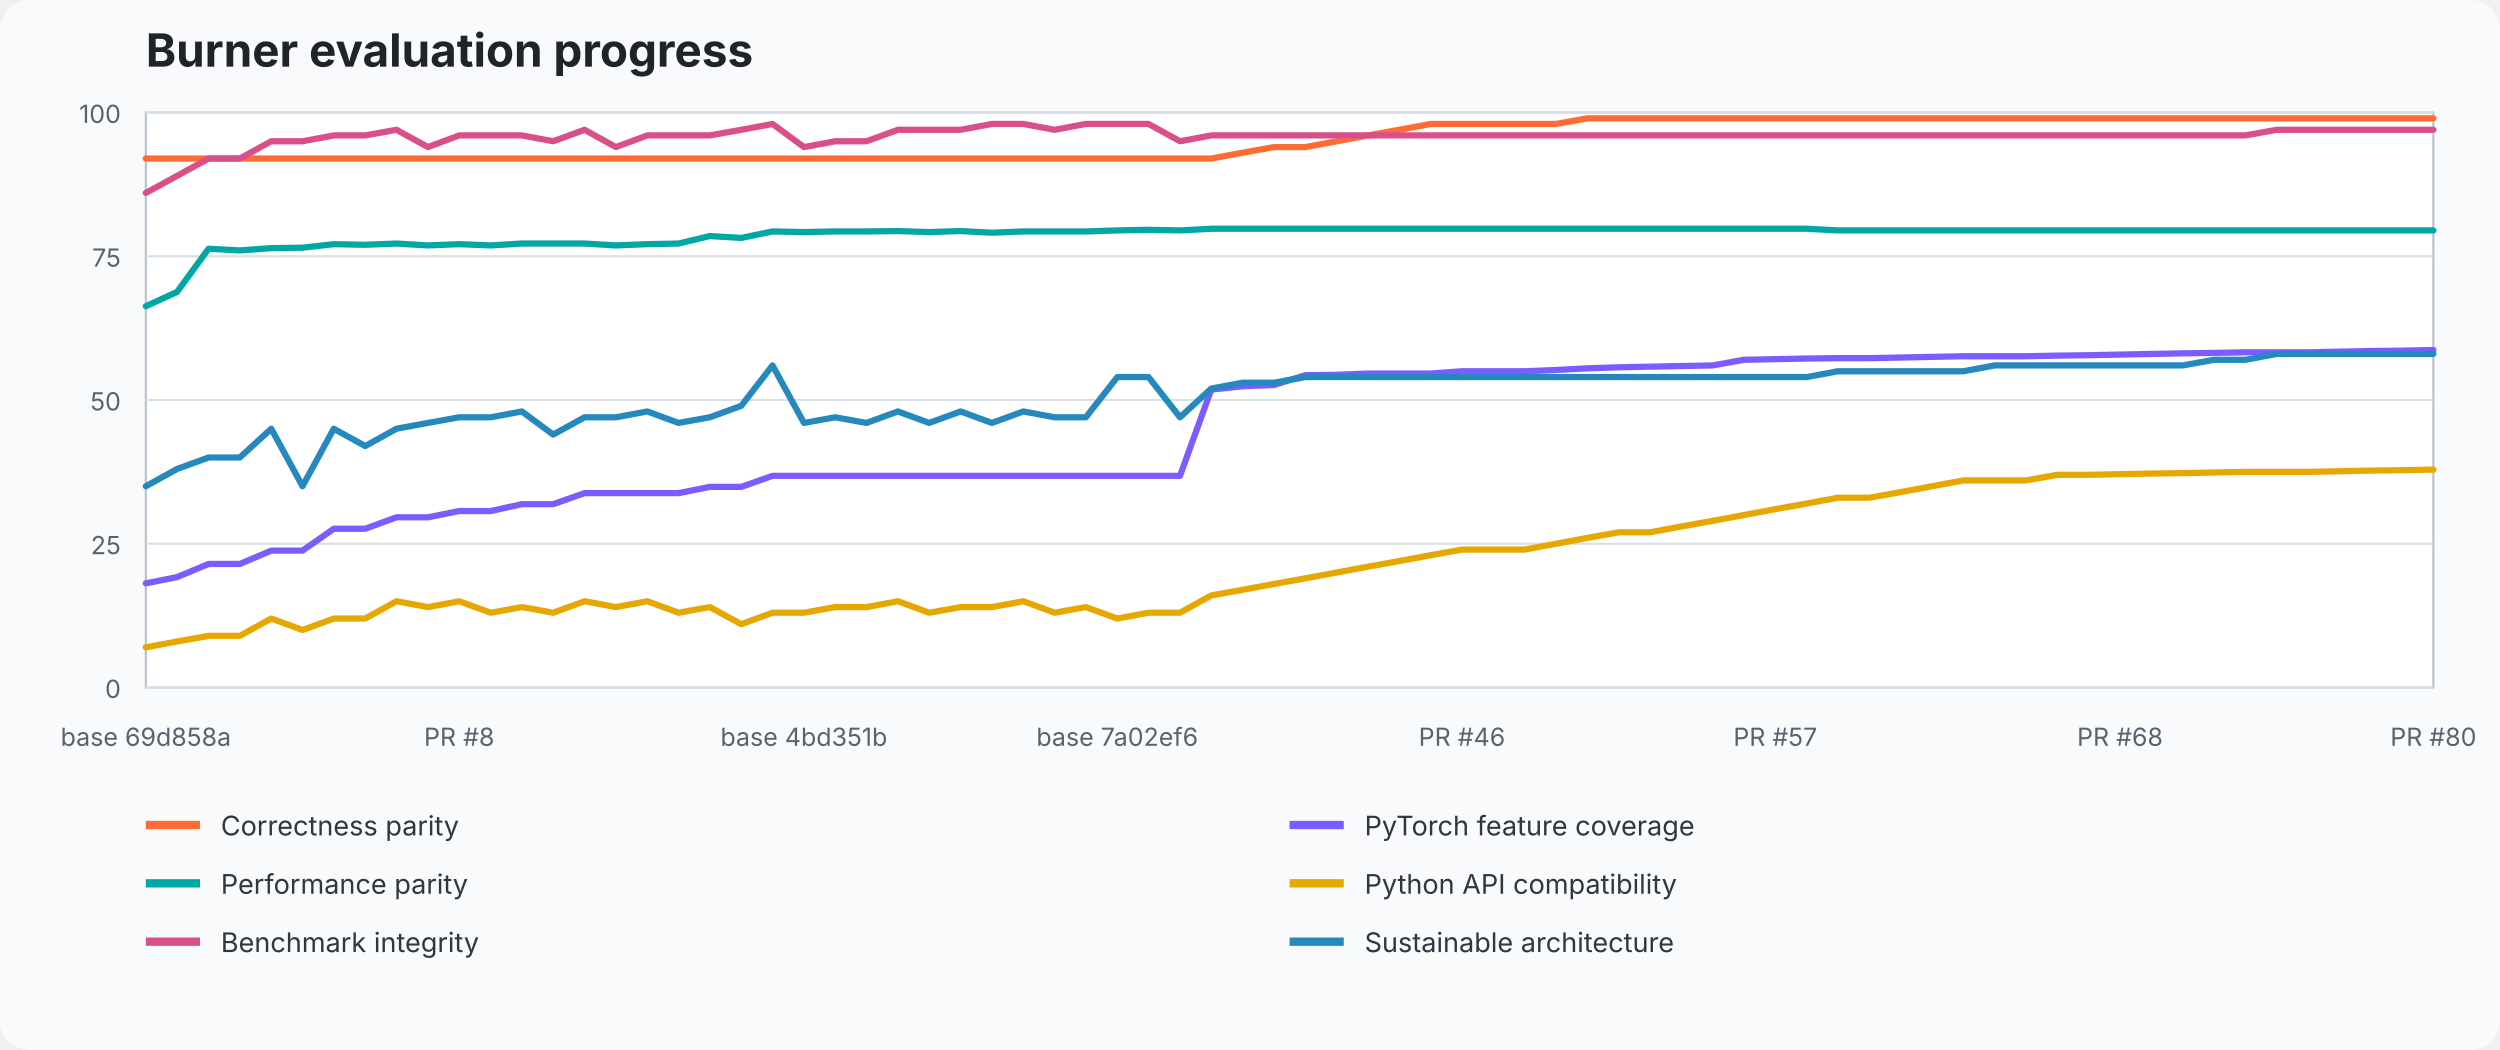
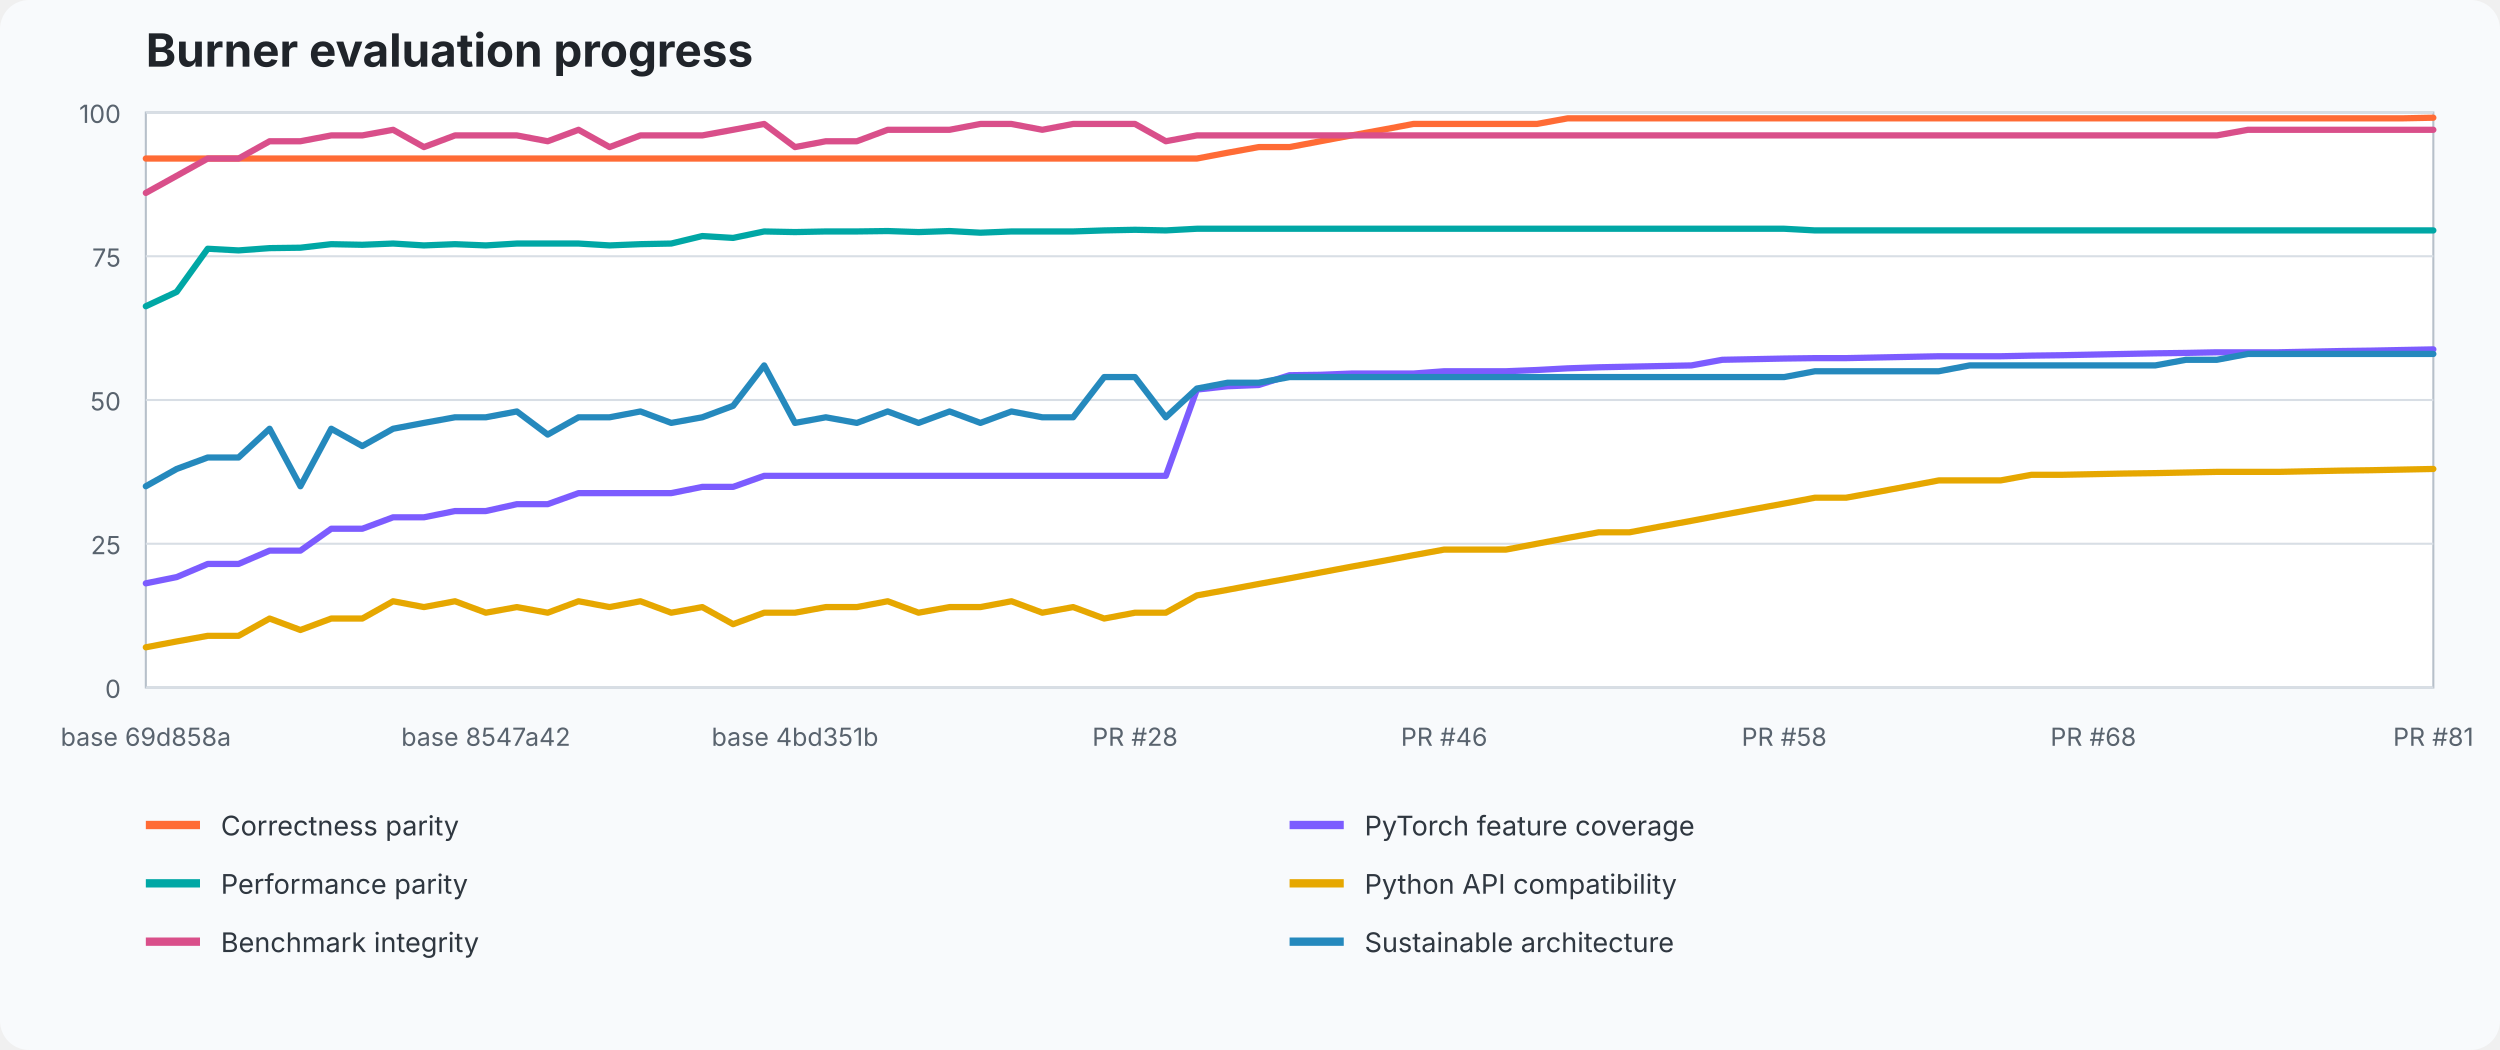
<svg xmlns="http://www.w3.org/2000/svg" width="1200" height="504" viewBox="0 0 1200 504" role="img" aria-labelledby="title desc">
  <style>text{font-family:ui-sans-serif,system-ui,-apple-system,BlinkMacSystemFont,"Segoe UI",sans-serif}.title{font-size:22px;font-weight:700;fill:#20242a}.axis{font-size:12px;fill:#59636e}.legend{font-size:13px;fill:#2f3740}.grid{stroke:#d8dee5;stroke-width:1}.plot{fill:#fff;stroke:#b7c0ca}</style>
  <rect width="100%" height="100%" fill="#f8fafc" rx="14" />
  <text x="70" y="32" class="title">Burner evaluation progress</text>
  <rect x="70" y="54" width="1098" height="276" class="plot" />
  <line x1="70" y1="330" x2="1168" y2="330" class="grid" />
  <text x="58" y="335" text-anchor="end" class="axis">0</text>
  <line x1="70" y1="261" x2="1168" y2="261" class="grid" />
  <text x="58" y="266" text-anchor="end" class="axis">25</text>
  <line x1="70" y1="192" x2="1168" y2="192" class="grid" />
  <text x="58" y="197" text-anchor="end" class="axis">50</text>
  <line x1="70" y1="123" x2="1168" y2="123" class="grid" />
  <text x="58" y="128" text-anchor="end" class="axis">75</text>
  <line x1="70" y1="54" x2="1168" y2="54" class="grid" />
  <text x="58" y="59" text-anchor="end" class="axis">100</text>
-   <polyline points="70.0,76.1 85.0,76.1 100.1,76.1 115.1,76.1 130.2,76.1 145.2,76.1 160.2,76.1 175.3,76.1 190.3,76.1 205.4,76.1 220.4,76.1 235.5,76.1 250.5,76.1 265.5,76.1 280.6,76.1 295.6,76.1 310.7,76.1 325.7,76.1 340.7,76.1 355.8,76.1 370.8,76.1 385.9,76.1 400.9,76.1 415.9,76.1 431.0,76.1 446.0,76.1 461.1,76.1 476.1,76.1 491.2,76.1 506.2,76.1 521.2,76.1 536.3,76.1 551.3,76.1 566.4,76.1 581.4,76.1 596.4,73.3 611.5,70.6 626.5,70.6 641.6,67.8 656.6,65.0 671.6,62.3 686.7,59.5 701.7,59.5 716.8,59.5 731.8,59.5 746.8,59.5 761.9,56.8 776.9,56.8 792.0,56.8 807.0,56.8 822.1,56.8 837.1,56.8 852.1,56.8 867.2,56.8 882.2,56.8 897.3,56.8 912.3,56.8 927.3,56.8 942.4,56.8 957.4,56.8 972.5,56.8 987.5,56.8 1002.5,56.8 1017.6,56.8 1032.6,56.8 1047.7,56.8 1062.7,56.8 1077.8,56.8 1092.8,56.8 1107.8,56.8 1122.9,56.8 1137.9,56.8 1153.0,56.8 1168.0,56.8" fill="none" stroke="#ff6b35" stroke-width="3" stroke-linejoin="round" stroke-linecap="round" />
-   <polyline points="70.0,280.0 85.0,277.0 100.1,270.7 115.1,270.7 130.2,264.3 145.2,264.3 160.2,253.8 175.3,253.8 190.3,248.3 205.4,248.3 220.4,245.3 235.5,245.3 250.5,242.0 265.5,242.0 280.6,236.7 295.6,236.7 310.7,236.7 325.7,236.7 340.7,233.7 355.8,233.7 370.8,228.4 385.9,228.4 400.9,228.4 415.9,228.4 431.0,228.4 446.0,228.4 461.1,228.4 476.1,228.4 491.2,228.4 506.2,228.4 521.2,228.4 536.3,228.4 551.3,228.4 566.4,228.4 581.4,187.0 596.4,185.4 611.5,184.8 626.5,180.1 641.6,179.9 656.6,179.3 671.6,179.3 686.7,179.3 701.7,178.2 716.8,178.2 731.8,178.2 746.8,177.6 761.9,176.8 776.9,176.3 792.0,176.0 807.0,175.7 822.1,175.4 837.1,172.7 852.1,172.4 867.2,172.1 882.2,171.9 897.3,171.9 912.3,171.6 927.3,171.3 942.4,171.0 957.4,171.0 972.5,171.0 987.5,170.7 1002.5,170.5 1017.6,170.2 1032.6,169.9 1047.7,169.6 1062.7,169.4 1077.8,169.1 1092.8,169.1 1107.8,169.1 1122.9,168.8 1137.9,168.5 1153.0,168.3 1168.0,168.0" fill="none" stroke="#7c5cff" stroke-width="3" stroke-linejoin="round" stroke-linecap="round" />
-   <polyline points="70.0,147.0 85.0,140.1 100.1,119.4 115.1,120.2 130.2,119.1 145.2,118.9 160.2,117.2 175.3,117.5 190.3,116.9 205.4,117.8 220.4,117.2 235.5,117.8 250.5,116.9 265.5,116.9 280.6,116.9 295.6,117.8 310.7,117.2 325.7,116.9 340.7,113.3 355.8,114.2 370.8,111.1 385.9,111.4 400.9,111.1 415.9,111.1 431.0,110.9 446.0,111.4 461.1,110.9 476.1,111.7 491.2,111.1 506.2,111.1 521.2,111.1 536.3,110.6 551.3,110.3 566.4,110.6 581.4,109.8 596.4,109.8 611.5,109.8 626.5,109.8 641.6,109.8 656.6,109.8 671.6,109.8 686.7,109.8 701.7,109.8 716.8,109.8 731.8,109.8 746.8,109.8 761.9,109.8 776.9,109.8 792.0,109.8 807.0,109.8 822.1,109.8 837.1,109.8 852.1,109.8 867.2,109.8 882.2,110.6 897.3,110.6 912.3,110.6 927.3,110.6 942.4,110.6 957.4,110.6 972.5,110.6 987.5,110.6 1002.5,110.6 1017.6,110.6 1032.6,110.6 1047.7,110.6 1062.7,110.6 1077.8,110.6 1092.8,110.6 1107.8,110.6 1122.9,110.6 1137.9,110.6 1153.0,110.6 1168.0,110.6" fill="none" stroke="#00a7a5" stroke-width="3" stroke-linejoin="round" stroke-linecap="round" />
-   <polyline points="70.0,310.7 85.0,307.9 100.1,305.2 115.1,305.2 130.2,296.9 145.2,302.4 160.2,296.9 175.3,296.9 190.3,288.6 205.4,291.4 220.4,288.6 235.5,294.1 250.5,291.4 265.5,294.1 280.6,288.6 295.6,291.4 310.7,288.6 325.7,294.1 340.7,291.4 355.8,299.6 370.8,294.1 385.9,294.1 400.9,291.4 415.9,291.4 431.0,288.6 446.0,294.1 461.1,291.4 476.1,291.4 491.2,288.6 506.2,294.1 521.2,291.4 536.3,296.9 551.3,294.1 566.4,294.1 581.4,285.8 596.4,283.1 611.5,280.3 626.5,277.6 641.6,274.8 656.6,272.0 671.6,269.3 686.7,266.5 701.7,263.8 716.8,263.8 731.8,263.8 746.8,261.0 761.9,258.2 776.9,255.5 792.0,255.5 807.0,252.7 822.1,250.0 837.1,247.2 852.1,244.4 867.2,241.7 882.2,238.9 897.3,238.9 912.3,236.2 927.3,233.4 942.4,230.6 957.4,230.6 972.5,230.6 987.5,227.9 1002.5,227.9 1017.6,227.6 1032.6,227.3 1047.7,227.1 1062.7,226.8 1077.8,226.5 1092.8,226.5 1107.8,226.5 1122.9,226.2 1137.9,225.9 1153.0,225.7 1168.0,225.4" fill="none" stroke="#e6a700" stroke-width="3" stroke-linejoin="round" stroke-linecap="round" />
-   <polyline points="70.0,92.6 85.0,84.4 100.1,76.1 115.1,76.1 130.2,67.8 145.2,67.8 160.2,65.0 175.3,65.0 190.3,62.3 205.4,70.6 220.4,65.0 235.5,65.0 250.5,65.0 265.5,67.8 280.6,62.3 295.6,70.6 310.7,65.0 325.7,65.0 340.7,65.0 355.8,62.3 370.8,59.5 385.9,70.6 400.9,67.8 415.9,67.8 431.0,62.3 446.0,62.3 461.1,62.3 476.1,59.5 491.2,59.5 506.2,62.3 521.2,59.5 536.3,59.5 551.3,59.5 566.4,67.8 581.4,65.0 596.4,65.0 611.5,65.0 626.5,65.0 641.6,65.0 656.6,65.0 671.6,65.0 686.7,65.0 701.7,65.0 716.8,65.0 731.8,65.0 746.8,65.0 761.9,65.0 776.9,65.0 792.0,65.0 807.0,65.0 822.1,65.0 837.1,65.0 852.1,65.0 867.2,65.0 882.2,65.0 897.3,65.0 912.3,65.0 927.3,65.0 942.4,65.0 957.4,65.0 972.5,65.0 987.5,65.0 1002.5,65.0 1017.6,65.0 1032.6,65.0 1047.7,65.0 1062.7,65.0 1077.8,65.0 1092.8,62.3 1107.8,62.3 1122.9,62.3 1137.9,62.3 1153.0,62.3 1168.0,62.3" fill="none" stroke="#d94f8a" stroke-width="3" stroke-linejoin="round" stroke-linecap="round" />
-   <polyline points="70.0,233.4 85.0,225.1 100.1,219.6 115.1,219.6 130.2,205.8 145.2,233.4 160.2,205.8 175.3,214.1 190.3,205.8 205.4,203.0 220.4,200.3 235.5,200.3 250.5,197.5 265.5,208.6 280.6,200.3 295.6,200.3 310.7,197.5 325.7,203.0 340.7,200.3 355.8,194.8 370.8,175.4 385.9,203.0 400.9,200.3 415.9,203.0 431.0,197.5 446.0,203.0 461.1,197.5 476.1,203.0 491.2,197.5 506.2,200.3 521.2,200.3 536.3,181.0 551.3,181.0 566.4,200.3 581.4,186.5 596.4,183.7 611.5,183.7 626.5,181.0 641.6,181.0 656.6,181.0 671.6,181.0 686.7,181.0 701.7,181.0 716.8,181.0 731.8,181.0 746.8,181.0 761.9,181.0 776.9,181.0 792.0,181.0 807.0,181.0 822.1,181.0 837.1,181.0 852.1,181.0 867.2,181.0 882.2,178.2 897.3,178.2 912.3,178.2 927.3,178.2 942.4,178.2 957.4,175.4 972.5,175.4 987.5,175.4 1002.5,175.4 1017.6,175.4 1032.6,175.4 1047.7,175.4 1062.7,172.7 1077.8,172.7 1092.8,169.9 1107.8,169.9 1122.9,169.9 1137.9,169.9 1153.0,169.9 1168.0,169.9" fill="none" stroke="#2589bd" stroke-width="3" stroke-linejoin="round" stroke-linecap="round" />
+   <polyline points="70.0,76.1 84.8,76.1 99.7,76.1 114.5,76.1 129.4,76.1 144.2,76.1 159.0,76.1 173.9,76.1 188.7,76.1 203.5,76.1 218.4,76.1 233.2,76.1 248.1,76.1 262.9,76.1 277.7,76.1 292.6,76.1 307.4,76.1 322.2,76.1 337.1,76.1 351.9,76.1 366.8,76.1 381.6,76.1 396.4,76.1 411.3,76.1 426.1,76.1 440.9,76.1 455.8,76.1 470.6,76.1 485.5,76.1 500.3,76.1 515.1,76.1 530.0,76.1 544.8,76.1 559.6,76.1 574.5,76.1 589.3,73.3 604.2,70.6 619.0,70.6 633.8,67.8 648.7,65.0 663.5,62.3 678.4,59.5 693.2,59.5 708.0,59.5 722.9,59.5 737.7,59.5 752.5,56.8 767.4,56.8 782.2,56.8 797.1,56.8 811.9,56.8 826.7,56.8 841.6,56.8 856.4,56.8 871.2,56.8 886.1,56.8 900.9,56.8 915.8,56.8 930.6,56.8 945.4,56.8 960.3,56.8 975.1,56.8 989.9,56.8 1004.8,56.8 1019.6,56.8 1034.5,56.8 1049.3,56.8 1064.1,56.8 1079.0,56.8 1093.8,56.8 1108.6,56.8 1123.5,56.8 1138.3,56.8 1153.2,56.8 1168.0,56.5" fill="none" stroke="#ff6b35" stroke-width="3" stroke-linejoin="round" stroke-linecap="round" />
+   <polyline points="70.0,280.0 84.8,277.0 99.7,270.7 114.5,270.7 129.4,264.3 144.2,264.3 159.0,253.8 173.9,253.8 188.7,248.3 203.5,248.3 218.4,245.3 233.2,245.3 248.1,242.0 262.9,242.0 277.7,236.7 292.6,236.7 307.4,236.7 322.2,236.7 337.1,233.7 351.9,233.7 366.8,228.4 381.6,228.4 396.4,228.4 411.3,228.4 426.1,228.4 440.9,228.4 455.8,228.4 470.6,228.4 485.5,228.4 500.3,228.4 515.1,228.4 530.0,228.4 544.8,228.4 559.6,228.4 574.5,187.0 589.3,185.4 604.2,184.8 619.0,180.1 633.8,179.9 648.7,179.3 663.5,179.3 678.4,179.3 693.2,178.2 708.0,178.2 722.9,178.2 737.7,177.6 752.5,176.8 767.4,176.3 782.2,176.0 797.1,175.7 811.9,175.4 826.7,172.7 841.6,172.4 856.4,172.1 871.2,171.9 886.1,171.9 900.9,171.6 915.8,171.3 930.6,171.0 945.4,171.0 960.3,171.0 975.1,170.7 989.9,170.5 1004.8,170.2 1019.6,169.9 1034.5,169.6 1049.3,169.4 1064.1,169.1 1079.0,169.1 1093.8,169.1 1108.6,168.8 1123.5,168.5 1138.3,168.3 1153.2,168.0 1168.0,167.7" fill="none" stroke="#7c5cff" stroke-width="3" stroke-linejoin="round" stroke-linecap="round" />
+   <polyline points="70.0,147.0 84.8,140.1 99.7,119.4 114.5,120.2 129.4,119.1 144.2,118.9 159.0,117.2 173.9,117.5 188.7,116.9 203.5,117.8 218.4,117.2 233.2,117.8 248.1,116.9 262.9,116.9 277.7,116.9 292.6,117.8 307.4,117.2 322.2,116.9 337.1,113.3 351.9,114.2 366.8,111.1 381.6,111.4 396.4,111.1 411.3,111.1 426.1,110.9 440.9,111.4 455.8,110.9 470.6,111.7 485.5,111.1 500.3,111.1 515.1,111.1 530.0,110.6 544.8,110.3 559.6,110.6 574.5,109.8 589.3,109.8 604.2,109.8 619.0,109.8 633.8,109.8 648.7,109.8 663.5,109.8 678.4,109.8 693.2,109.8 708.0,109.8 722.9,109.8 737.7,109.8 752.5,109.8 767.4,109.8 782.2,109.8 797.1,109.8 811.9,109.8 826.7,109.8 841.6,109.8 856.4,109.8 871.2,110.6 886.1,110.6 900.9,110.6 915.8,110.6 930.6,110.6 945.4,110.6 960.3,110.6 975.1,110.6 989.9,110.6 1004.8,110.6 1019.6,110.6 1034.5,110.6 1049.3,110.6 1064.1,110.6 1079.0,110.6 1093.8,110.6 1108.6,110.6 1123.5,110.6 1138.3,110.6 1153.2,110.6 1168.0,110.6" fill="none" stroke="#00a7a5" stroke-width="3" stroke-linejoin="round" stroke-linecap="round" />
+   <polyline points="70.0,310.7 84.8,307.9 99.7,305.2 114.5,305.2 129.4,296.9 144.2,302.4 159.0,296.9 173.9,296.9 188.7,288.6 203.5,291.4 218.4,288.6 233.2,294.1 248.1,291.4 262.9,294.1 277.7,288.6 292.6,291.4 307.4,288.6 322.2,294.1 337.1,291.4 351.9,299.6 366.8,294.1 381.6,294.1 396.4,291.4 411.3,291.4 426.1,288.6 440.9,294.1 455.8,291.4 470.6,291.4 485.5,288.6 500.3,294.1 515.1,291.4 530.0,296.9 544.8,294.1 559.6,294.1 574.5,285.8 589.3,283.1 604.2,280.3 619.0,277.6 633.8,274.8 648.7,272.0 663.5,269.3 678.4,266.5 693.2,263.8 708.0,263.8 722.9,263.8 737.7,261.0 752.5,258.2 767.4,255.5 782.2,255.5 797.1,252.7 811.9,250.0 826.7,247.2 841.6,244.4 856.4,241.7 871.2,238.9 886.1,238.9 900.9,236.2 915.8,233.4 930.6,230.6 945.4,230.6 960.3,230.6 975.1,227.9 989.9,227.9 1004.8,227.6 1019.6,227.3 1034.5,227.1 1049.3,226.8 1064.1,226.5 1079.0,226.5 1093.8,226.5 1108.6,226.2 1123.5,225.9 1138.3,225.7 1153.2,225.4 1168.0,225.1" fill="none" stroke="#e6a700" stroke-width="3" stroke-linejoin="round" stroke-linecap="round" />
+   <polyline points="70.0,92.6 84.8,84.4 99.7,76.1 114.5,76.1 129.4,67.8 144.2,67.8 159.0,65.0 173.9,65.0 188.7,62.3 203.5,70.6 218.4,65.0 233.2,65.0 248.1,65.0 262.9,67.8 277.7,62.3 292.6,70.6 307.4,65.0 322.2,65.0 337.1,65.0 351.9,62.3 366.8,59.5 381.6,70.6 396.4,67.8 411.3,67.8 426.1,62.3 440.9,62.3 455.8,62.3 470.6,59.5 485.5,59.5 500.3,62.3 515.1,59.5 530.0,59.5 544.8,59.5 559.6,67.8 574.5,65.0 589.3,65.0 604.2,65.0 619.0,65.0 633.8,65.0 648.7,65.0 663.5,65.0 678.4,65.0 693.2,65.0 708.0,65.0 722.9,65.0 737.7,65.0 752.5,65.0 767.4,65.0 782.2,65.0 797.1,65.0 811.9,65.0 826.7,65.0 841.6,65.0 856.4,65.0 871.2,65.0 886.1,65.0 900.9,65.0 915.8,65.0 930.6,65.0 945.4,65.0 960.3,65.0 975.1,65.0 989.9,65.0 1004.8,65.0 1019.6,65.0 1034.5,65.0 1049.3,65.0 1064.1,65.0 1079.0,62.3 1093.8,62.3 1108.6,62.3 1123.5,62.3 1138.3,62.3 1153.2,62.3 1168.0,62.3" fill="none" stroke="#d94f8a" stroke-width="3" stroke-linejoin="round" stroke-linecap="round" />
+   <polyline points="70.0,233.4 84.8,225.1 99.7,219.6 114.5,219.6 129.4,205.8 144.2,233.4 159.0,205.8 173.9,214.1 188.7,205.8 203.5,203.0 218.4,200.3 233.2,200.3 248.1,197.5 262.9,208.6 277.7,200.3 292.6,200.3 307.4,197.5 322.2,203.0 337.1,200.3 351.9,194.8 366.8,175.4 381.6,203.0 396.4,200.3 411.3,203.0 426.1,197.5 440.9,203.0 455.8,197.5 470.6,203.0 485.5,197.5 500.3,200.3 515.1,200.3 530.0,181.0 544.8,181.0 559.6,200.3 574.5,186.5 589.3,183.7 604.2,183.7 619.0,181.0 633.8,181.0 648.7,181.0 663.5,181.0 678.4,181.0 693.2,181.0 708.0,181.0 722.9,181.0 737.7,181.0 752.5,181.0 767.4,181.0 782.2,181.0 797.1,181.0 811.9,181.0 826.7,181.0 841.6,181.0 856.4,181.0 871.2,178.2 886.1,178.2 900.9,178.2 915.8,178.2 930.6,178.2 945.4,175.4 960.3,175.4 975.1,175.4 989.9,175.4 1004.8,175.4 1019.6,175.4 1034.5,175.4 1049.3,172.7 1064.1,172.7 1079.0,169.9 1093.8,169.9 1108.6,169.9 1123.5,169.9 1138.3,169.9 1153.2,169.9 1168.0,169.9" fill="none" stroke="#2589bd" stroke-width="3" stroke-linejoin="round" stroke-linecap="round" />
  <text x="70" y="358" text-anchor="middle" class="axis">base 69d858a</text>
-   <text x="220.411" y="358" text-anchor="middle" class="axis">PR #8</text>
-   <text x="385.863" y="358" text-anchor="middle" class="axis">base 4bd351b</text>
-   <text x="536.274" y="358" text-anchor="middle" class="axis">base 7a02ef6</text>
-   <text x="701.726" y="358" text-anchor="middle" class="axis">PR #46</text>
-   <text x="852.137" y="358" text-anchor="middle" class="axis">PR #57</text>
-   <text x="1017.589" y="358" text-anchor="middle" class="axis">PR #68</text>
-   <text x="1168" y="358" text-anchor="middle" class="axis">PR #80</text>
+   <text x="233.216" y="358" text-anchor="middle" class="axis">base 8547a42</text>
+   <text x="381.595" y="358" text-anchor="middle" class="axis">base 4bd351b</text>
+   <text x="544.811" y="358" text-anchor="middle" class="axis">PR #28</text>
+   <text x="693.189" y="358" text-anchor="middle" class="axis">PR #46</text>
+   <text x="856.405" y="358" text-anchor="middle" class="axis">PR #58</text>
+   <text x="1004.784" y="358" text-anchor="middle" class="axis">PR #68</text>
+   <text x="1168" y="358" text-anchor="middle" class="axis">PR #81</text>
  <line x1="70" y1="396" x2="96" y2="396" stroke="#ff6b35" stroke-width="4" />
  <text x="106" y="401" class="legend">Correctness parity</text>
  <line x1="619" y1="396" x2="645" y2="396" stroke="#7c5cff" stroke-width="4" />
  <text x="655" y="401" class="legend">PyTorch feature coverage</text>
  <line x1="70" y1="424" x2="96" y2="424" stroke="#00a7a5" stroke-width="4" />
  <text x="106" y="429" class="legend">Performance parity</text>
  <line x1="619" y1="424" x2="645" y2="424" stroke="#e6a700" stroke-width="4" />
  <text x="655" y="429" class="legend">Python API compatibility</text>
  <line x1="70" y1="452" x2="96" y2="452" stroke="#d94f8a" stroke-width="4" />
  <text x="106" y="457" class="legend">Benchmark integrity</text>
  <line x1="619" y1="452" x2="645" y2="452" stroke="#2589bd" stroke-width="4" />
  <text x="655" y="457" class="legend">Sustainable architecture</text>
</svg>
